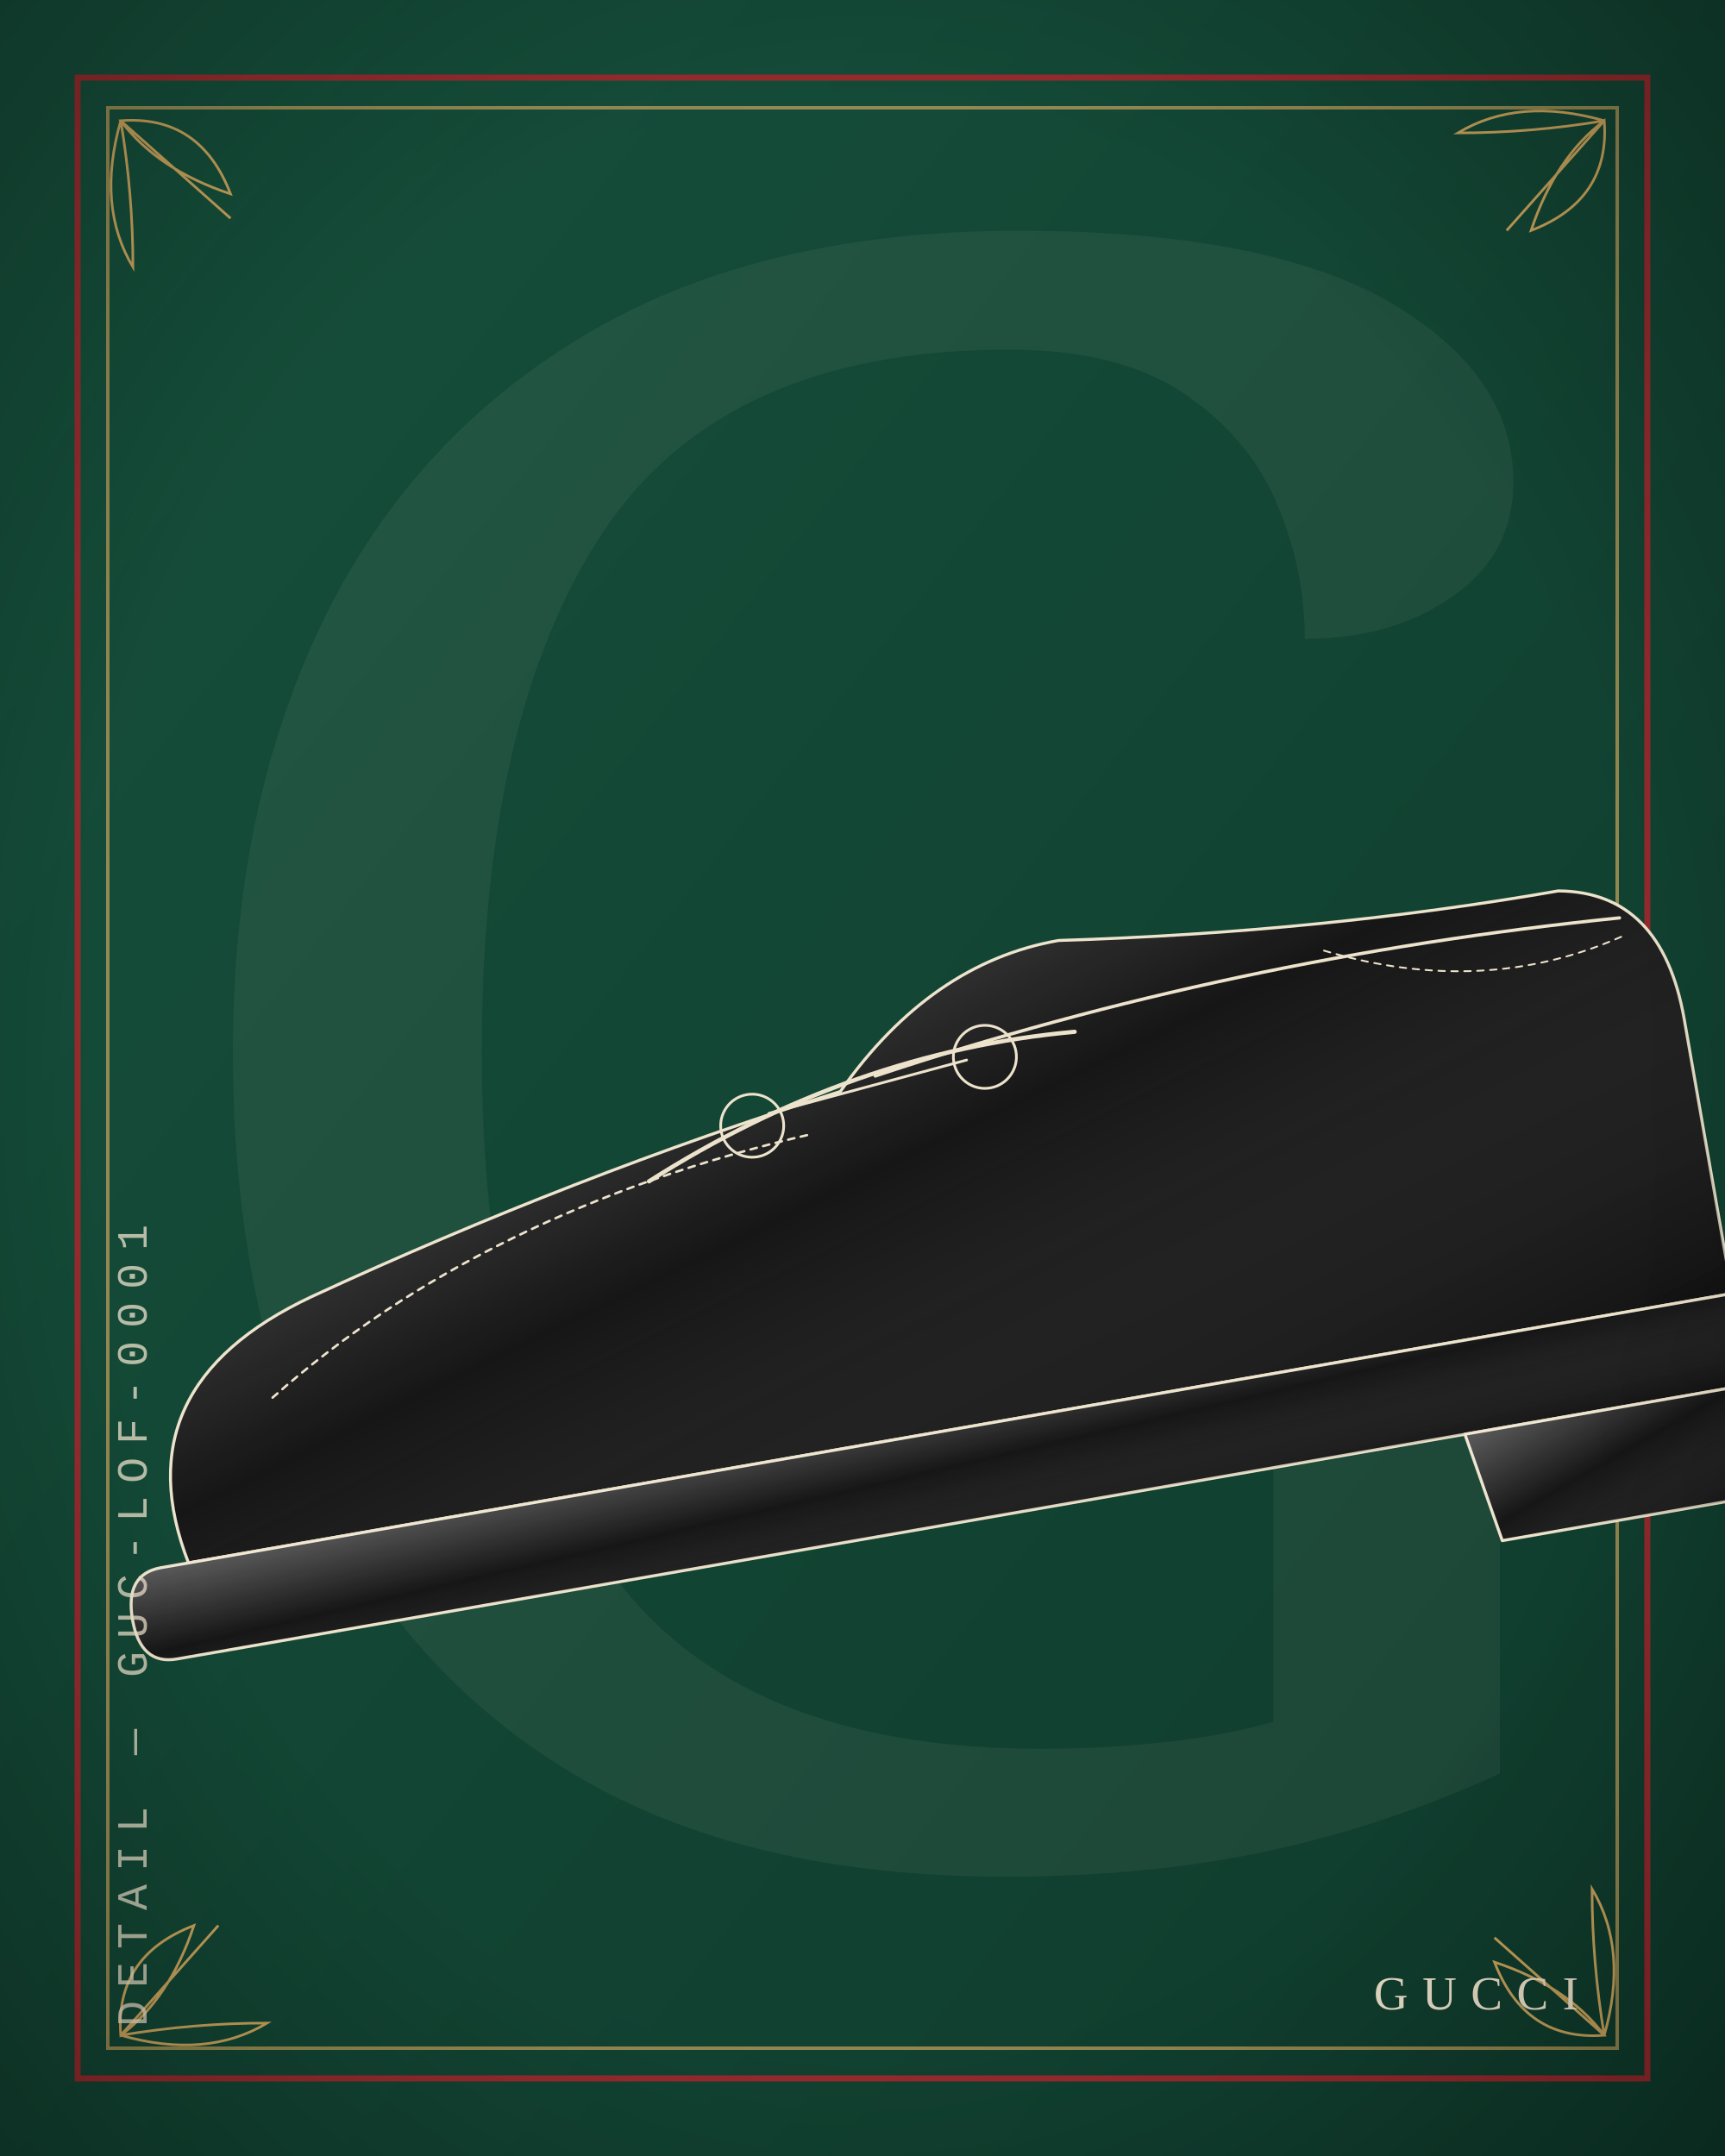
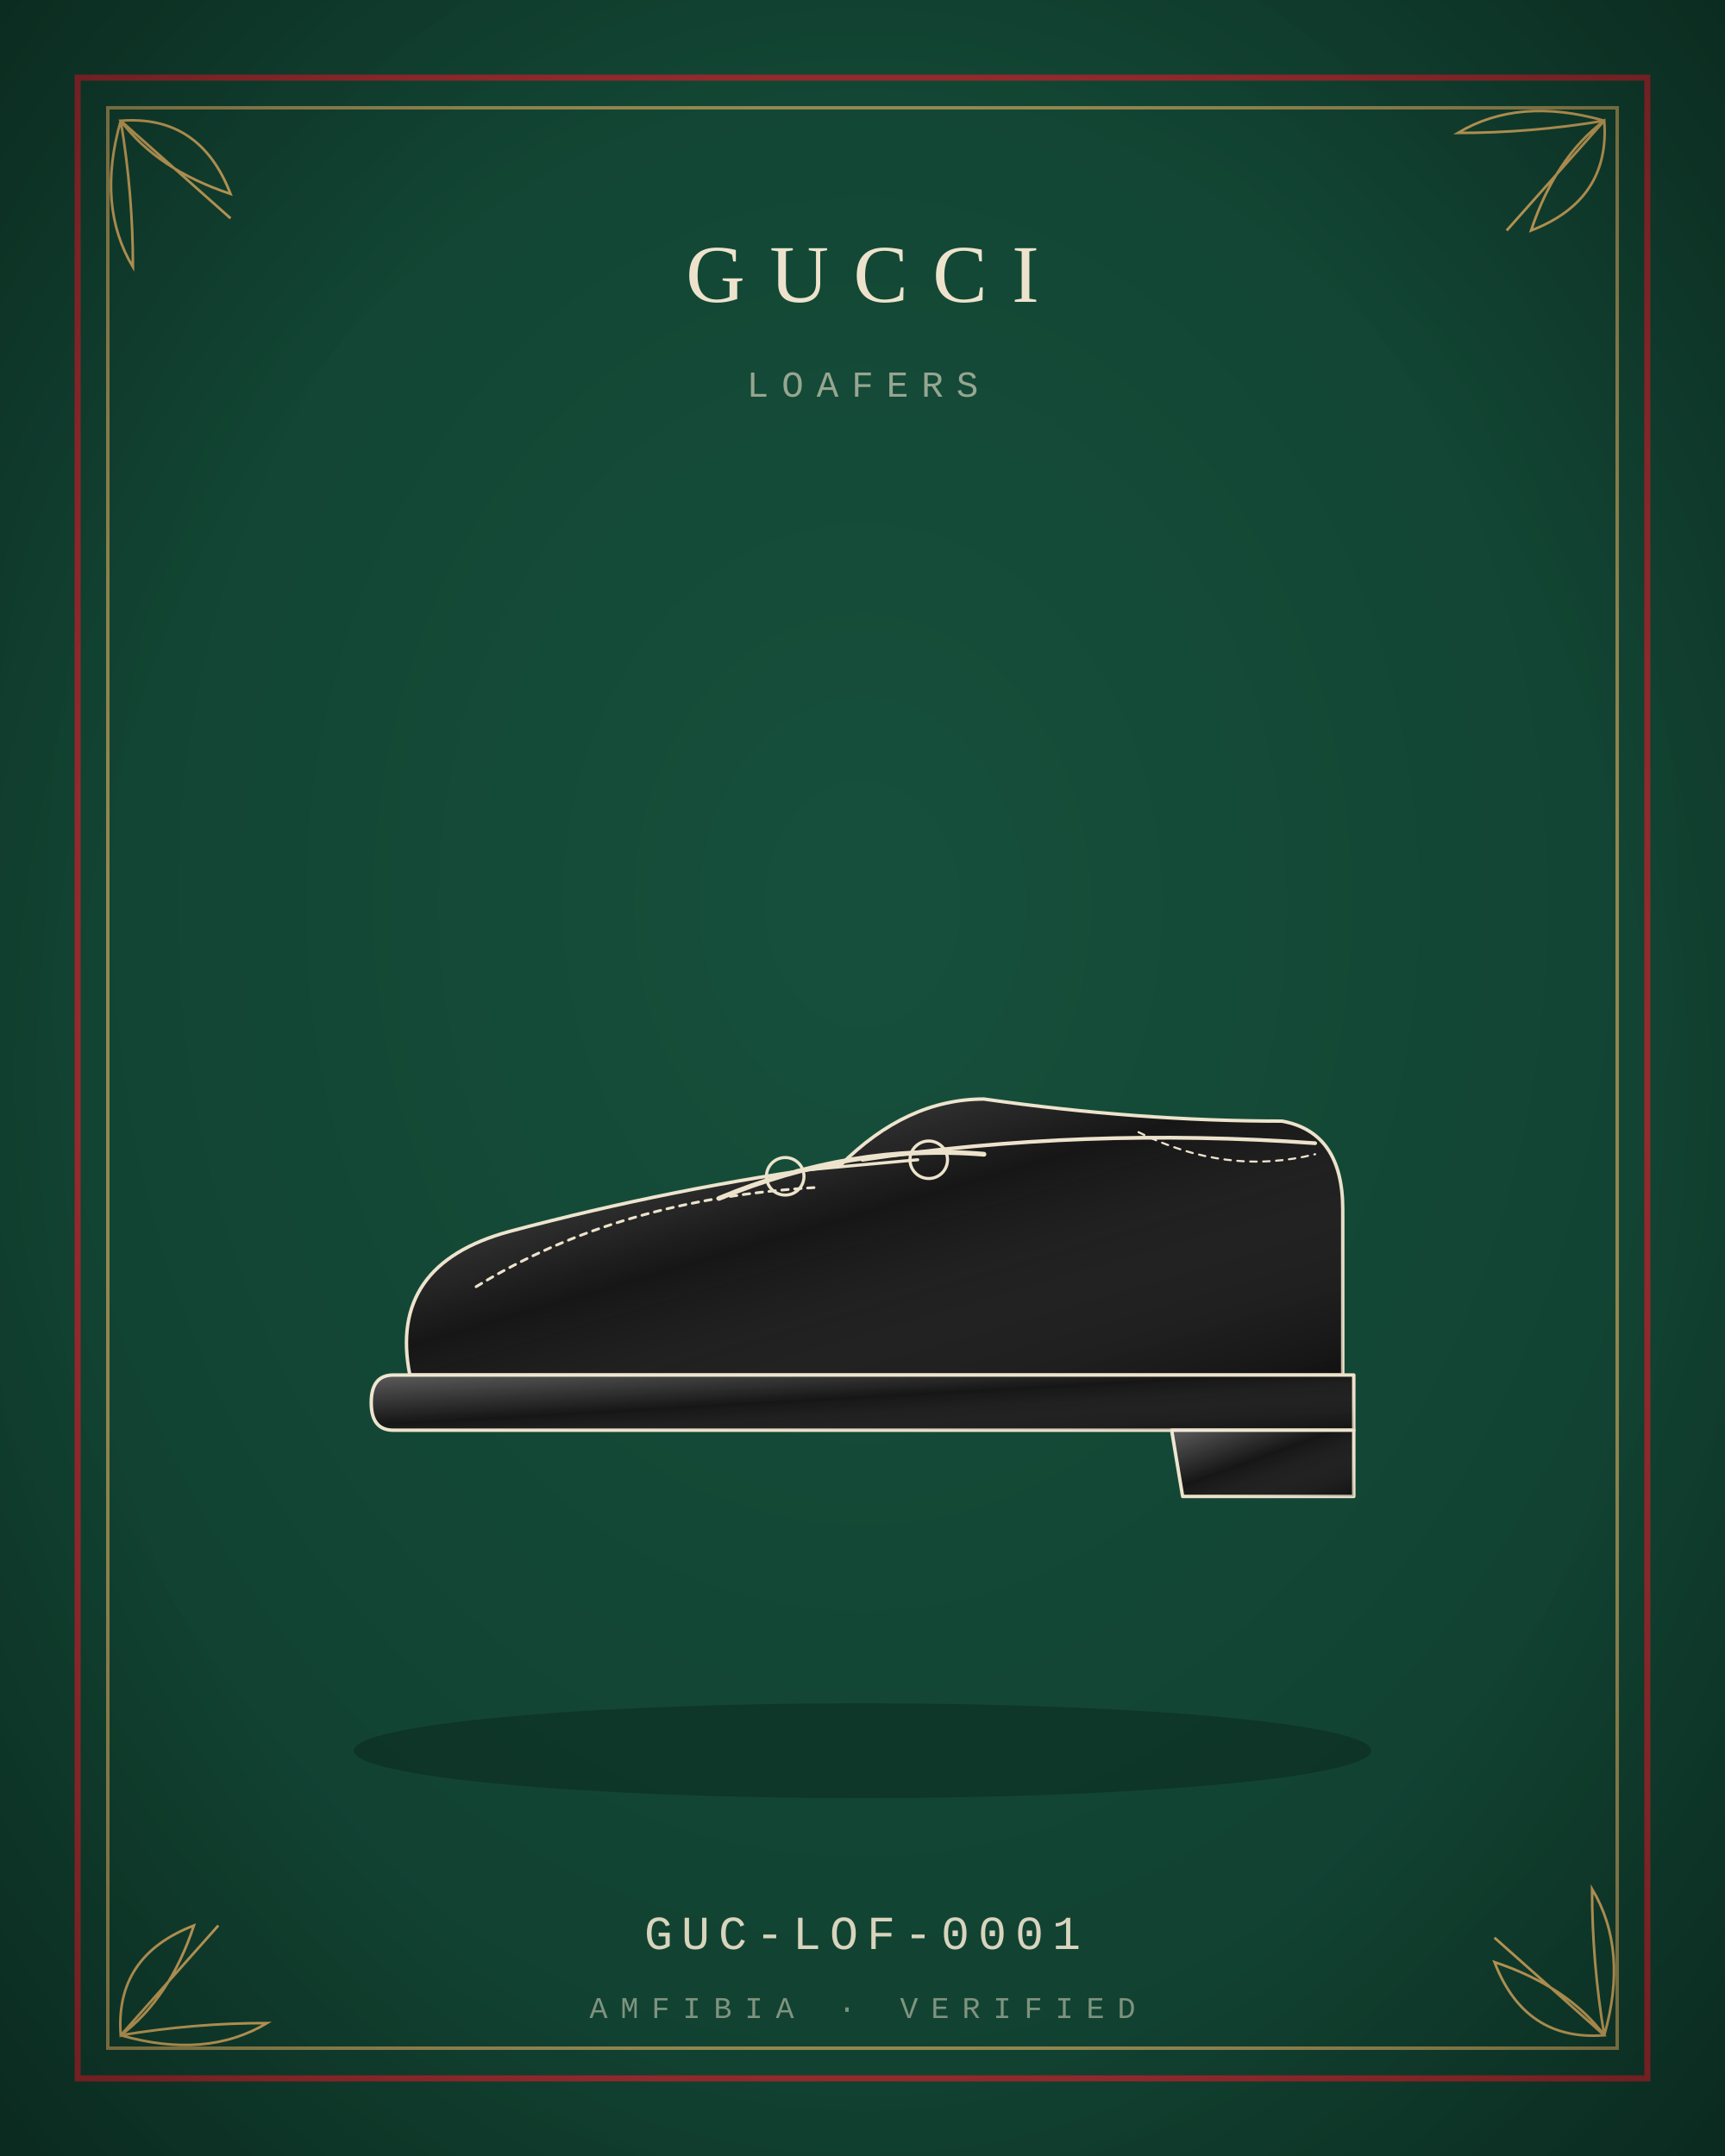
<svg xmlns="http://www.w3.org/2000/svg" viewBox="0 0 400 500" width="800" height="1000">
  <defs>
    <radialGradient id="bg" cx="50%" cy="42%" r="80%">
      <stop offset="0" stop-color="#16503C" />
      <stop offset="1" stop-color="#0F3B2C" />
    </radialGradient>
    <linearGradient id="bgd" x1="0" y1="0" x2="1" y2="1">
      <stop offset="0" stop-color="#16503C" />
      <stop offset="1" stop-color="#0F3B2C" />
    </linearGradient>
    <linearGradient id="sheen" x1="0" y1="0" x2="1" y2="1">
      <stop offset="0" stop-color="#fff" stop-opacity=".30" />
      <stop offset=".45" stop-color="#fff" stop-opacity="0" />
      <stop offset="1" stop-color="#000" stop-opacity=".22" />
    </linearGradient>
    <linearGradient id="multi" x1="0" y1="0" x2="1" y2="1">
      <stop offset="0" stop-color="#B3122E" />
      <stop offset=".35" stop-color="#C9A227" />
      <stop offset=".7" stop-color="#2F5D46" />
      <stop offset="1" stop-color="#3557A0" />
    </linearGradient>
    <radialGradient id="vig" cx="50%" cy="50%" r="75%">
      <stop offset=".6" stop-color="#000" stop-opacity="0" />
      <stop offset="1" stop-color="#000" stop-opacity=".35" />
    </radialGradient>
  </defs>
-   <rect width="400" height="500" fill="url(#bgd)" />
-   <text x="210" y="430" text-anchor="middle" font-family="Georgia, serif" font-size="520" fill="#EDE3CC" opacity="0.06">G</text>
+   <rect width="400" height="500" fill="url(#bg)" />
  <rect x="18" y="18" width="364" height="464" fill="none" stroke="#B5242C" stroke-width="1.4" opacity="0.8" />
  <rect x="25" y="25" width="350" height="450" fill="none" stroke="#C9A45C" stroke-width="0.8" opacity="0.7" />
  <path transform="translate(28 28) rotate(45) scale(1)" d="M0 0 Q12 -14 30 -6 Q14 2 0 0 Z M0 0 Q14 10 26 22 Q10 18 0 0 Z M0 0 L34 -2" fill="none" stroke="#C9A45C" stroke-width="1.2" vector-effect="non-scaling-stroke" />
  <path transform="translate(372 28) rotate(135) scale(1)" d="M0 0 Q12 -14 30 -6 Q14 2 0 0 Z M0 0 Q14 10 26 22 Q10 18 0 0 Z M0 0 L34 -2" fill="none" stroke="#C9A45C" stroke-width="1.2" vector-effect="non-scaling-stroke" />
  <path transform="translate(28 472) rotate(-45) scale(1)" d="M0 0 Q12 -14 30 -6 Q14 2 0 0 Z M0 0 Q14 10 26 22 Q10 18 0 0 Z M0 0 L34 -2" fill="none" stroke="#C9A45C" stroke-width="1.2" vector-effect="non-scaling-stroke" />
  <path transform="translate(372 472) rotate(-135) scale(1)" d="M0 0 Q12 -14 30 -6 Q14 2 0 0 Z M0 0 Q14 10 26 22 Q10 18 0 0 Z M0 0 L34 -2" fill="none" stroke="#C9A45C" stroke-width="1.2" vector-effect="non-scaling-stroke" />
-   <g transform="rotate(-9.9 200 250) translate(-12 20) scale(2.15)">
-     <path d="M18 146 Q14 126 36 120 Q66 112 96 108 Q108 96 122 96 Q150 100 176 100 Q187 102 187 116 L187 146 Z" fill="#161616" stroke="#EDE3CC" stroke-width="1.4" stroke-linejoin="round" stroke-linecap="round" vector-effect="non-scaling-stroke" />
+   <ellipse cx="200" cy="406" rx="118" ry="11" fill="#000" opacity="0.22" />
+   <g transform="translate(72 132) scale(1.28)">
+     <path d="M18 146 Q14 126 36 120 Q66 112 96 108 Q108 96 122 96 Q150 100 176 100 Q187 102 187 116 L187 146 Z" fill="#161616" stroke="#EDE3CC" stroke-width="1.6" stroke-linejoin="round" stroke-linecap="round" vector-effect="non-scaling-stroke" />
    <path d="M18 146 Q14 126 36 120 Q66 112 96 108 Q108 96 122 96 Q150 100 176 100 Q187 102 187 116 L187 146 Z" fill="url(#sheen)" stroke="none" />
-     <path d="M100 107 Q140 101 182 104" fill="none" stroke="#EDE3CC" stroke-width="1.54" stroke-linejoin="round" stroke-linecap="round" vector-effect="non-scaling-stroke" />
-     <path d="M15 146 L189 146 L189 156 L15 156 Q11 156 11 151 Q11 146 15 146 Z" fill="#161616" stroke="#EDE3CC" stroke-width="1.4" stroke-linejoin="round" stroke-linecap="round" vector-effect="non-scaling-stroke" />
+     <path d="M100 107 Q140 101 182 104" fill="none" stroke="#EDE3CC" stroke-width="1.76" stroke-linejoin="round" stroke-linecap="round" vector-effect="non-scaling-stroke" />
+     <path d="M15 146 L189 146 L189 156 L15 156 Q11 156 11 151 Q11 146 15 146 Z" fill="#161616" stroke="#EDE3CC" stroke-width="1.6" stroke-linejoin="round" stroke-linecap="round" vector-effect="non-scaling-stroke" />
    <path d="M15 146 L189 146 L189 156 L15 156 Q11 156 11 151 Q11 146 15 146 Z" fill="url(#sheen)" stroke="none" />
-     <path d="M156 156 L189 156 L189 168 L158 168 Z" fill="#161616" stroke="#EDE3CC" stroke-width="1.4" stroke-linejoin="round" stroke-linecap="round" vector-effect="non-scaling-stroke" />
+     <path d="M156 156 L189 156 L189 168 L158 168 Z" fill="#161616" stroke="#EDE3CC" stroke-width="1.6" stroke-linejoin="round" stroke-linecap="round" vector-effect="non-scaling-stroke" />
    <path d="M156 156 L189 156 L189 168 L158 168 Z" fill="url(#sheen)" stroke="none" />
-     <path d="M30 130 Q56 114 92 112" fill="none" stroke="#EDE3CC" stroke-width="1.12" stroke-dasharray="3 3" stroke-linejoin="round" stroke-linecap="round" vector-effect="non-scaling-stroke" />
-     <path d="M74 114 Q98 104 122 106" fill="none" stroke="#EDE3CC" stroke-width="1.96" stroke-linejoin="round" stroke-linecap="round" vector-effect="non-scaling-stroke" />
-     <path d="M88 109 L110 107 M86 110 m-3.4 0 a3.4 3.4 0 1 0 6.8 0 a3.4 3.4 0 1 0 -6.8 0 M112 107 m-3.4 0 a3.4 3.4 0 1 0 6.8 0 a3.4 3.4 0 1 0 -6.8 0" fill="none" stroke="#EDE3CC" stroke-width="1.26" stroke-linejoin="round" stroke-linecap="round" vector-effect="non-scaling-stroke" />
-     <path d="M150 102 Q166 110 182 106" fill="none" stroke="#EDE3CC" stroke-width="0.84" stroke-dasharray="3 3" stroke-linejoin="round" stroke-linecap="round" vector-effect="non-scaling-stroke" />
-   </g>
-   <g transform="translate(34 470) rotate(-90)">
-     <text x="0" y="0" text-anchor="start" font-family="'Courier New', Courier, monospace" font-size="10" letter-spacing="3" fill="#EDE3CC" opacity="0.75">DETAIL — GUC-LOF-0001</text>
+     <path d="M30 130 Q56 114 92 112" fill="none" stroke="#EDE3CC" stroke-width="1.28" stroke-dasharray="3 3" stroke-linejoin="round" stroke-linecap="round" vector-effect="non-scaling-stroke" />
+     <path d="M74 114 Q98 104 122 106" fill="none" stroke="#EDE3CC" stroke-width="2.24" stroke-linejoin="round" stroke-linecap="round" vector-effect="non-scaling-stroke" />
+     <path d="M88 109 L110 107 M86 110 m-3.4 0 a3.4 3.4 0 1 0 6.8 0 a3.4 3.4 0 1 0 -6.8 0 M112 107 m-3.4 0 a3.4 3.4 0 1 0 6.8 0 a3.4 3.4 0 1 0 -6.8 0" fill="none" stroke="#EDE3CC" stroke-width="1.44" stroke-linejoin="round" stroke-linecap="round" vector-effect="non-scaling-stroke" />
+     <path d="M150 102 Q166 110 182 106" fill="none" stroke="#EDE3CC" stroke-width="0.96" stroke-dasharray="3 3" stroke-linejoin="round" stroke-linecap="round" vector-effect="non-scaling-stroke" />
  </g>
  <g>
-     <text x="366" y="466" text-anchor="end" font-size="11" fill="#EDE3CC" font-family="Georgia, 'Times New Roman', serif" font-weight="400" letter-spacing="3.3">GUCCI</text>
+     <text x="200" y="70" text-anchor="middle" font-size="19" fill="#EDE3CC" font-family="Georgia, 'Times New Roman', serif" font-weight="400" letter-spacing="5.7">GUCCI</text>
  </g>
+   <text x="200" y="92" text-anchor="middle" font-family="'Courier New', Courier, monospace" font-size="8.5" letter-spacing="3" fill="#EDE3CC" opacity="0.6">LOAFERS</text>
+   <text x="200" y="452" text-anchor="middle" font-family="'Courier New', Courier, monospace" font-size="11" letter-spacing="2" fill="#EDE3CC" opacity="0.9">GUC-LOF-0001</text>
+   <text x="200" y="468" text-anchor="middle" font-family="'Courier New', Courier, monospace" font-size="7" letter-spacing="3" fill="#EDE3CC" opacity="0.5">AMFIBIA · VERIFIED</text>
  <rect width="400" height="500" fill="url(#vig)" />
</svg>
